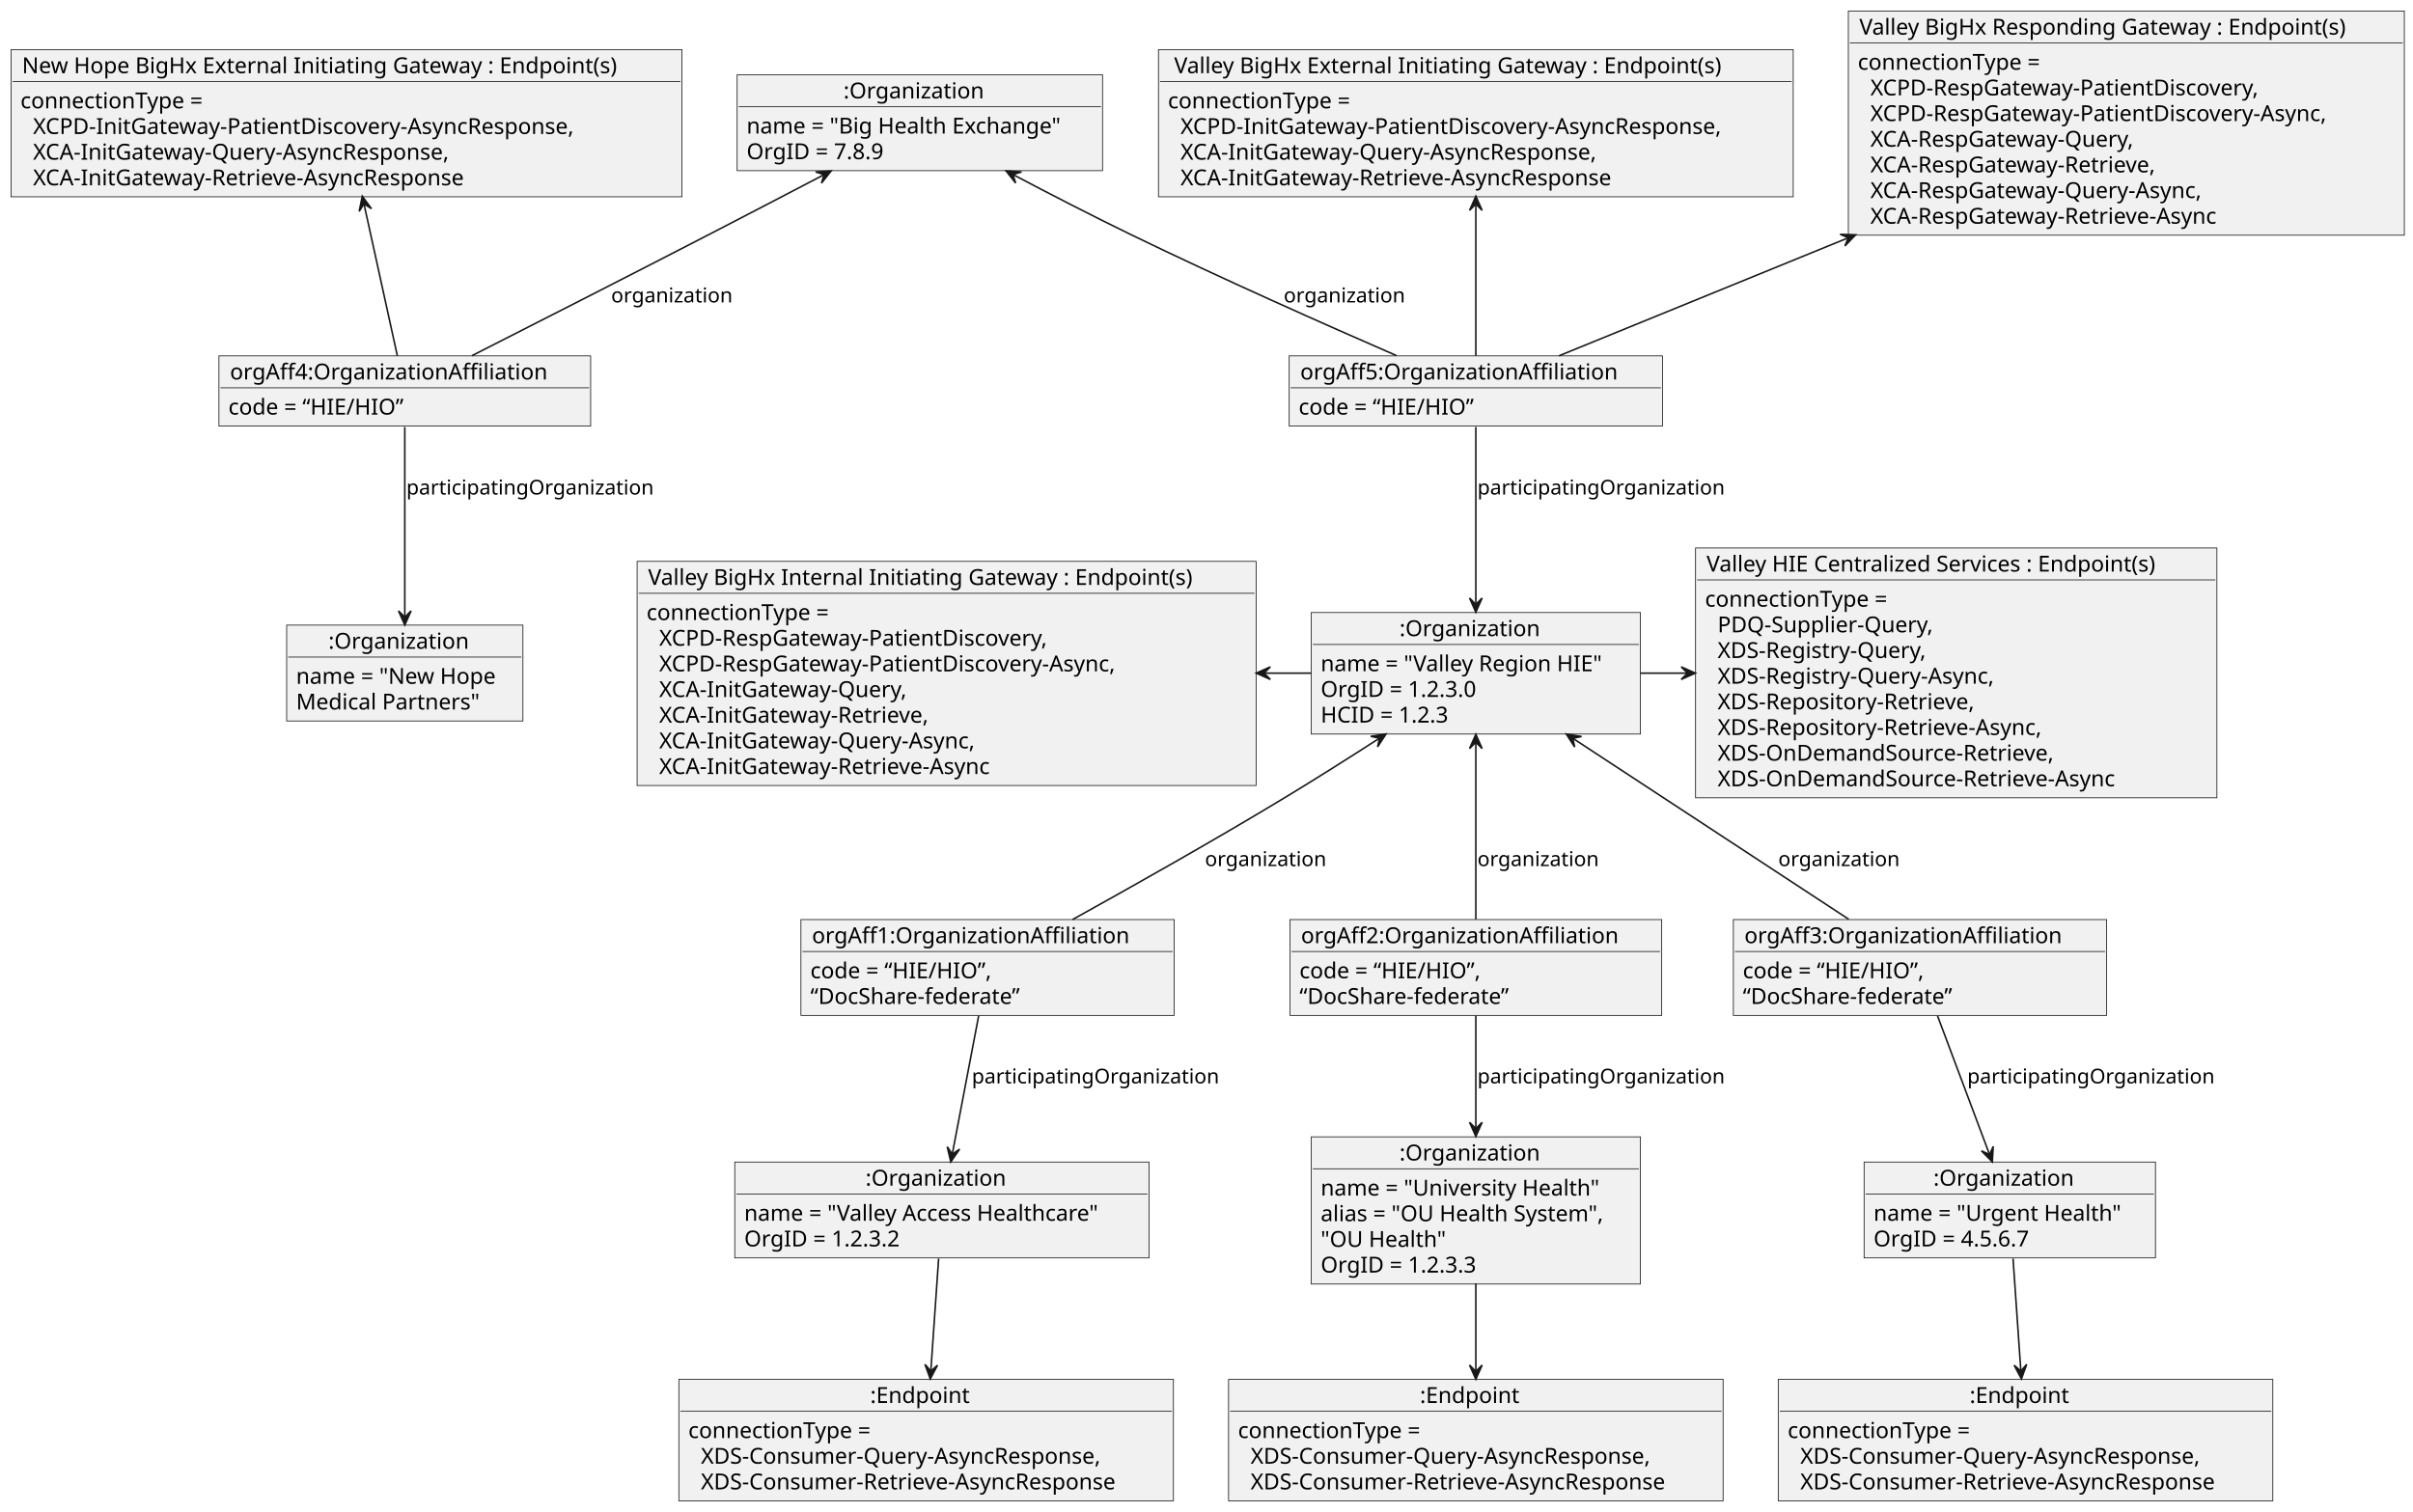
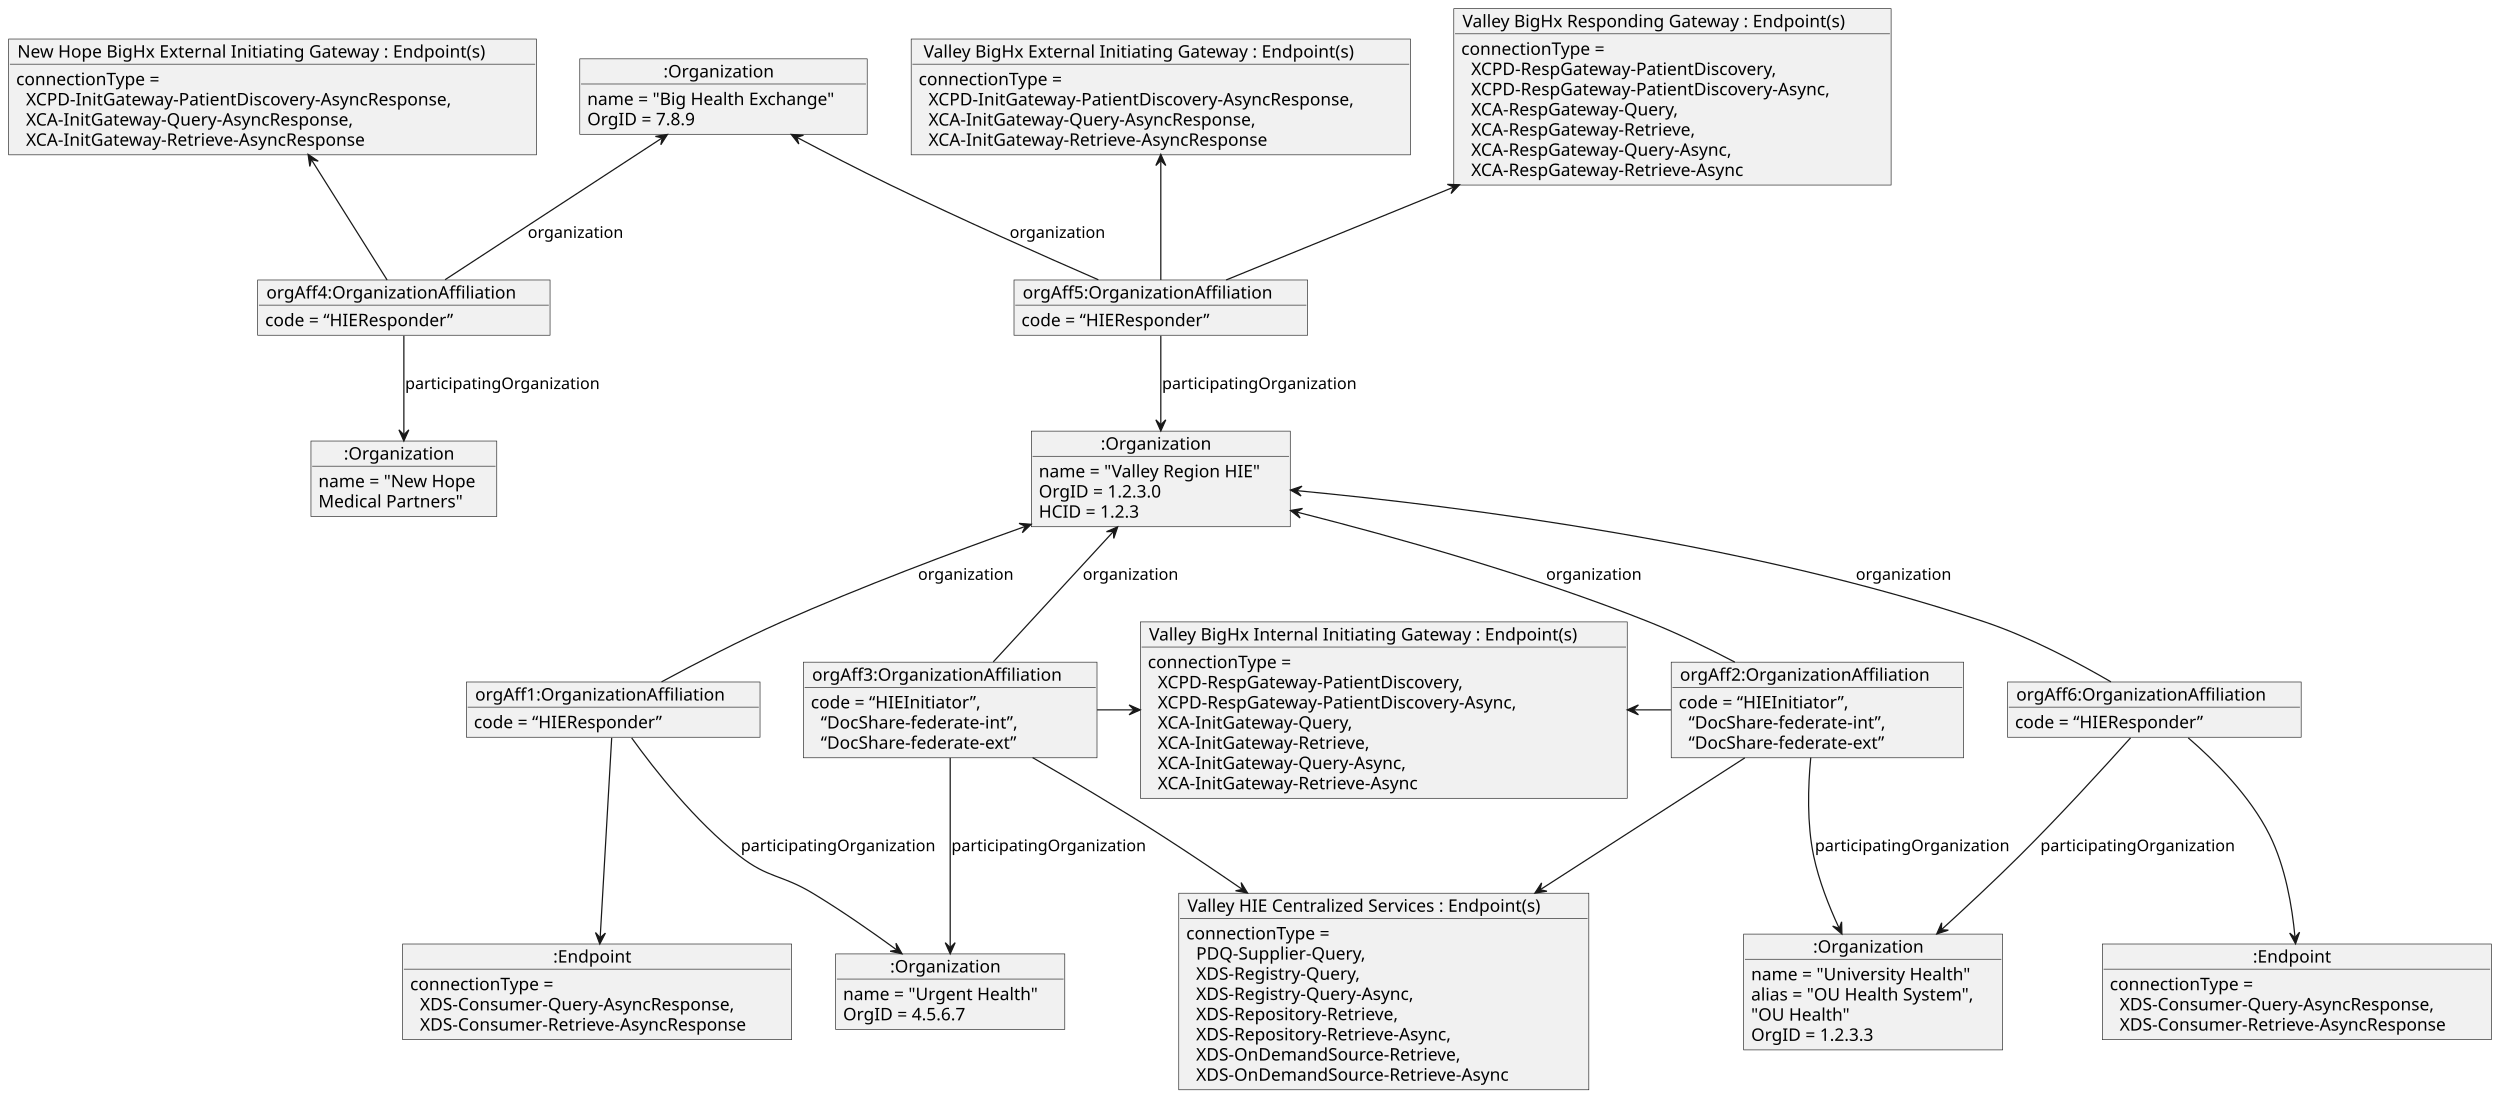
- <svg xmlns="http://www.w3.org/2000/svg" contentStyleType="text/css" height="960px" preserveAspectRatio="none" style="width:1532px;height:960px;background:#FFFFFF;" version="1.1" viewBox="0 0 1532 960" width="1532px" zoomAndPan="magnify">
+ <svg xmlns="http://www.w3.org/2000/svg" contentStyleType="text/css" height="886px" preserveAspectRatio="none" style="width:2018px;height:886px;background:#FFFFFF;" version="1.1" viewBox="0 0 2018 886" width="2018px" zoomAndPan="magnify">
  <defs />
  <g>
    <g id="elem_nhie">
      <rect fill="#F1F1F1" height="60.891" style="stroke:#181818;stroke-width:0.5;" width="232" x="468" y="47.5" />
      <text fill="#000000" font-family="sans-serif" font-size="14" lengthAdjust="spacing" textLength="97" x="535.5" y="62.495">:Organization</text>
      <line style="stroke:#181818;stroke-width:0.5;" x1="469" x2="699" y1="67.797" y2="67.797" />
      <text fill="#000000" font-family="sans-serif" font-size="14" lengthAdjust="spacing" textLength="220" x="474" y="84.792">name = "Big Health Exchange"</text>
      <text fill="#000000" font-family="sans-serif" font-size="14" lengthAdjust="spacing" textLength="96" x="474" y="101.089">OrgID = 7.8.9</text>
    </g>
    <g id="elem_Partners">
-       <rect fill="#F1F1F1" height="60.891" style="stroke:#181818;stroke-width:0.5;" width="150" x="182" y="397" />
-       <text fill="#000000" font-family="sans-serif" font-size="14" lengthAdjust="spacing" textLength="97" x="208.5" y="411.995">:Organization</text>
-       <line style="stroke:#181818;stroke-width:0.5;" x1="183" x2="331" y1="417.297" y2="417.297" />
-       <text fill="#000000" font-family="sans-serif" font-size="14" lengthAdjust="spacing" textLength="138" x="188" y="434.292">name = "New Hope</text>
-       <text fill="#000000" font-family="sans-serif" font-size="14" lengthAdjust="spacing" textLength="126" x="188" y="450.589">Medical Partners"</text>
+       <rect fill="#F1F1F1" height="60.891" style="stroke:#181818;stroke-width:0.5;" width="150" x="251" y="356" />
+       <text fill="#000000" font-family="sans-serif" font-size="14" lengthAdjust="spacing" textLength="97" x="277.5" y="370.995">:Organization</text>
+       <line style="stroke:#181818;stroke-width:0.5;" x1="252" x2="400" y1="376.297" y2="376.297" />
+       <text fill="#000000" font-family="sans-serif" font-size="14" lengthAdjust="spacing" textLength="138" x="257" y="393.292">name = "New Hope</text>
+       <text fill="#000000" font-family="sans-serif" font-size="14" lengthAdjust="spacing" textLength="126" x="257" y="409.589">Medical Partners"</text>
    </g>
    <g id="elem_ig1">
      <rect fill="#F1F1F1" height="93.484" style="stroke:#181818;stroke-width:0.5;" width="426" x="7" y="31.5" />
      <text fill="#000000" font-family="sans-serif" font-size="14" lengthAdjust="spacing" textLength="412" x="14" y="46.495">New Hope BigHx External Initiating Gateway : Endpoint(s)</text>
      <line style="stroke:#181818;stroke-width:0.5;" x1="8" x2="432" y1="51.797" y2="51.797" />
      <text fill="#000000" font-family="sans-serif" font-size="14" lengthAdjust="spacing" textLength="132" x="13" y="68.792">connectionType =</text>
      <text fill="#000000" font-family="sans-serif" font-size="14" lengthAdjust="spacing" textLength="383" x="21" y="85.089">XCPD-InitGateway-PatientDiscovery-AsyncResponse,</text>
      <text fill="#000000" font-family="sans-serif" font-size="14" lengthAdjust="spacing" textLength="292" x="21" y="101.386">XCA-InitGateway-Query-AsyncResponse,</text>
      <text fill="#000000" font-family="sans-serif" font-size="14" lengthAdjust="spacing" textLength="308" x="21" y="117.683">XCA-InitGateway-Retrieve-AsyncResponse</text>
    </g>
    <g id="elem_OrgAff4">
-       <rect fill="#F1F1F1" height="44.594" style="stroke:#181818;stroke-width:0.5;" width="236" x="139" y="226" />
-       <text fill="#000000" font-family="sans-serif" font-size="14" lengthAdjust="spacing" textLength="222" x="146" y="240.995">orgAff4:OrganizationAffiliation</text>
-       <line style="stroke:#181818;stroke-width:0.5;" x1="140" x2="374" y1="246.297" y2="246.297" />
-       <text fill="#000000" font-family="sans-serif" font-size="14" lengthAdjust="spacing" textLength="121" x="145" y="263.292">code = “HIE/HIO”</text>
+       <rect fill="#F1F1F1" height="44.594" style="stroke:#181818;stroke-width:0.5;" width="236" x="208" y="226" />
+       <text fill="#000000" font-family="sans-serif" font-size="14" lengthAdjust="spacing" textLength="222" x="215" y="240.995">orgAff4:OrganizationAffiliation</text>
+       <line style="stroke:#181818;stroke-width:0.5;" x1="209" x2="443" y1="246.297" y2="246.297" />
+       <text fill="#000000" font-family="sans-serif" font-size="14" lengthAdjust="spacing" textLength="169" x="214" y="263.292">code = “HIEResponder”</text>
    </g>
    <g id="elem_hie">
-       <rect fill="#F1F1F1" height="77.188" style="stroke:#181818;stroke-width:0.5;" width="209" x="832.5" y="389" />
-       <text fill="#000000" font-family="sans-serif" font-size="14" lengthAdjust="spacing" textLength="97" x="888.5" y="403.995">:Organization</text>
-       <line style="stroke:#181818;stroke-width:0.5;" x1="833.5" x2="1040.5" y1="409.297" y2="409.297" />
-       <text fill="#000000" font-family="sans-serif" font-size="14" lengthAdjust="spacing" textLength="197" x="838.5" y="426.292">name = "Valley Region HIE"</text>
-       <text fill="#000000" font-family="sans-serif" font-size="14" lengthAdjust="spacing" textLength="110" x="838.5" y="442.589">OrgID = 1.2.3.0</text>
-       <text fill="#000000" font-family="sans-serif" font-size="14" lengthAdjust="spacing" textLength="90" x="838.5" y="458.886">HCID = 1.2.3</text>
+       <rect fill="#F1F1F1" height="77.188" style="stroke:#181818;stroke-width:0.5;" width="209" x="832.5" y="348" />
+       <text fill="#000000" font-family="sans-serif" font-size="14" lengthAdjust="spacing" textLength="97" x="888.5" y="362.995">:Organization</text>
+       <line style="stroke:#181818;stroke-width:0.5;" x1="833.5" x2="1040.5" y1="368.297" y2="368.297" />
+       <text fill="#000000" font-family="sans-serif" font-size="14" lengthAdjust="spacing" textLength="197" x="838.5" y="385.292">name = "Valley Region HIE"</text>
+       <text fill="#000000" font-family="sans-serif" font-size="14" lengthAdjust="spacing" textLength="110" x="838.5" y="401.589">OrgID = 1.2.3.0</text>
+       <text fill="#000000" font-family="sans-serif" font-size="14" lengthAdjust="spacing" textLength="90" x="838.5" y="417.886">HCID = 1.2.3</text>
    </g>
    <g id="elem_OrgAff5">
      <rect fill="#F1F1F1" height="44.594" style="stroke:#181818;stroke-width:0.5;" width="237" x="818.5" y="226" />
      <text fill="#000000" font-family="sans-serif" font-size="14" lengthAdjust="spacing" textLength="223" x="825.5" y="240.995">orgAff5:OrganizationAffiliation</text>
      <line style="stroke:#181818;stroke-width:0.5;" x1="819.5" x2="1054.5" y1="246.297" y2="246.297" />
-       <text fill="#000000" font-family="sans-serif" font-size="14" lengthAdjust="spacing" textLength="121" x="824.5" y="263.292">code = “HIE/HIO”</text>
+       <text fill="#000000" font-family="sans-serif" font-size="14" lengthAdjust="spacing" textLength="169" x="824.5" y="263.292">code = “HIEResponder”</text>
    </g>
    <g id="elem_rg1">
      <rect fill="#F1F1F1" height="142.375" style="stroke:#181818;stroke-width:0.5;" width="353" x="1173.5" y="7" />
      <text fill="#000000" font-family="sans-serif" font-size="14" lengthAdjust="spacing" textLength="339" x="1180.5" y="21.995">Valley BigHx Responding Gateway : Endpoint(s)</text>
      <line style="stroke:#181818;stroke-width:0.5;" x1="1174.5" x2="1525.5" y1="27.297" y2="27.297" />
      <text fill="#000000" font-family="sans-serif" font-size="14" lengthAdjust="spacing" textLength="132" x="1179.5" y="44.292">connectionType =</text>
      <text fill="#000000" font-family="sans-serif" font-size="14" lengthAdjust="spacing" textLength="277" x="1187.5" y="60.589">XCPD-RespGateway-PatientDiscovery,</text>
      <text fill="#000000" font-family="sans-serif" font-size="14" lengthAdjust="spacing" textLength="325" x="1187.5" y="76.886">XCPD-RespGateway-PatientDiscovery-Async,</text>
      <text fill="#000000" font-family="sans-serif" font-size="14" lengthAdjust="spacing" textLength="186" x="1187.5" y="93.183">XCA-RespGateway-Query,</text>
      <text fill="#000000" font-family="sans-serif" font-size="14" lengthAdjust="spacing" textLength="206" x="1187.5" y="109.48">XCA-RespGateway-Retrieve,</text>
      <text fill="#000000" font-family="sans-serif" font-size="14" lengthAdjust="spacing" textLength="234" x="1187.5" y="125.776">XCA-RespGateway-Query-Async,</text>
      <text fill="#000000" font-family="sans-serif" font-size="14" lengthAdjust="spacing" textLength="250" x="1187.5" y="142.073">XCA-RespGateway-Retrieve-Async</text>
    </g>
    <g id="elem_ig2">
      <rect fill="#F1F1F1" height="93.484" style="stroke:#181818;stroke-width:0.5;" width="403" x="735.5" y="31.5" />
      <text fill="#000000" font-family="sans-serif" font-size="14" lengthAdjust="spacing" textLength="383" x="745.5" y="46.495">Valley BigHx External Initiating Gateway : Endpoint(s)</text>
      <line style="stroke:#181818;stroke-width:0.5;" x1="736.5" x2="1137.5" y1="51.797" y2="51.797" />
      <text fill="#000000" font-family="sans-serif" font-size="14" lengthAdjust="spacing" textLength="132" x="741.5" y="68.792">connectionType =</text>
      <text fill="#000000" font-family="sans-serif" font-size="14" lengthAdjust="spacing" textLength="383" x="749.5" y="85.089">XCPD-InitGateway-PatientDiscovery-AsyncResponse,</text>
      <text fill="#000000" font-family="sans-serif" font-size="14" lengthAdjust="spacing" textLength="292" x="749.5" y="101.386">XCA-InitGateway-Query-AsyncResponse,</text>
      <text fill="#000000" font-family="sans-serif" font-size="14" lengthAdjust="spacing" textLength="308" x="749.5" y="117.683">XCA-InitGateway-Retrieve-AsyncResponse</text>
    </g>
    <g id="elem_ig3">
-       <rect fill="#F1F1F1" height="142.375" style="stroke:#181818;stroke-width:0.5;" width="393" x="404.5" y="356.5" />
-       <text fill="#000000" font-family="sans-serif" font-size="14" lengthAdjust="spacing" textLength="379" x="411.5" y="371.495">Valley BigHx Internal Initiating Gateway : Endpoint(s)</text>
-       <line style="stroke:#181818;stroke-width:0.5;" x1="405.5" x2="796.5" y1="376.797" y2="376.797" />
-       <text fill="#000000" font-family="sans-serif" font-size="14" lengthAdjust="spacing" textLength="132" x="410.5" y="393.792">connectionType =</text>
-       <text fill="#000000" font-family="sans-serif" font-size="14" lengthAdjust="spacing" textLength="277" x="418.5" y="410.089">XCPD-RespGateway-PatientDiscovery,</text>
-       <text fill="#000000" font-family="sans-serif" font-size="14" lengthAdjust="spacing" textLength="325" x="418.5" y="426.386">XCPD-RespGateway-PatientDiscovery-Async,</text>
-       <text fill="#000000" font-family="sans-serif" font-size="14" lengthAdjust="spacing" textLength="174" x="418.5" y="442.683">XCA-InitGateway-Query,</text>
-       <text fill="#000000" font-family="sans-serif" font-size="14" lengthAdjust="spacing" textLength="194" x="418.5" y="458.979">XCA-InitGateway-Retrieve,</text>
-       <text fill="#000000" font-family="sans-serif" font-size="14" lengthAdjust="spacing" textLength="222" x="418.5" y="475.276">XCA-InitGateway-Query-Async,</text>
-       <text fill="#000000" font-family="sans-serif" font-size="14" lengthAdjust="spacing" textLength="238" x="418.5" y="491.573">XCA-InitGateway-Retrieve-Async</text>
+       <rect fill="#F1F1F1" height="142.375" style="stroke:#181818;stroke-width:0.5;" width="393" x="920.5" y="502" />
+       <text fill="#000000" font-family="sans-serif" font-size="14" lengthAdjust="spacing" textLength="379" x="927.5" y="516.995">Valley BigHx Internal Initiating Gateway : Endpoint(s)</text>
+       <line style="stroke:#181818;stroke-width:0.5;" x1="921.5" x2="1312.5" y1="522.297" y2="522.297" />
+       <text fill="#000000" font-family="sans-serif" font-size="14" lengthAdjust="spacing" textLength="132" x="926.5" y="539.292">connectionType =</text>
+       <text fill="#000000" font-family="sans-serif" font-size="14" lengthAdjust="spacing" textLength="277" x="934.5" y="555.589">XCPD-RespGateway-PatientDiscovery,</text>
+       <text fill="#000000" font-family="sans-serif" font-size="14" lengthAdjust="spacing" textLength="325" x="934.5" y="571.886">XCPD-RespGateway-PatientDiscovery-Async,</text>
+       <text fill="#000000" font-family="sans-serif" font-size="14" lengthAdjust="spacing" textLength="174" x="934.5" y="588.183">XCA-InitGateway-Query,</text>
+       <text fill="#000000" font-family="sans-serif" font-size="14" lengthAdjust="spacing" textLength="194" x="934.5" y="604.48">XCA-InitGateway-Retrieve,</text>
+       <text fill="#000000" font-family="sans-serif" font-size="14" lengthAdjust="spacing" textLength="222" x="934.5" y="620.776">XCA-InitGateway-Query-Async,</text>
+       <text fill="#000000" font-family="sans-serif" font-size="14" lengthAdjust="spacing" textLength="238" x="934.5" y="637.073">XCA-InitGateway-Retrieve-Async</text>
    </g>
    <g id="elem_hieEndpoints">
-       <rect fill="#F1F1F1" height="158.672" style="stroke:#181818;stroke-width:0.5;" width="331" x="1076.5" y="348" />
-       <text fill="#000000" font-family="sans-serif" font-size="14" lengthAdjust="spacing" textLength="317" x="1083.5" y="362.995">Valley HIE Centralized Services : Endpoint(s)</text>
-       <line style="stroke:#181818;stroke-width:0.5;" x1="1077.5" x2="1406.5" y1="368.297" y2="368.297" />
-       <text fill="#000000" font-family="sans-serif" font-size="14" lengthAdjust="spacing" textLength="132" x="1082.5" y="385.292">connectionType =</text>
-       <text fill="#000000" font-family="sans-serif" font-size="14" lengthAdjust="spacing" textLength="149" x="1090.5" y="401.589">PDQ-Supplier-Query,</text>
-       <text fill="#000000" font-family="sans-serif" font-size="14" lengthAdjust="spacing" textLength="148" x="1090.5" y="417.886">XDS-Registry-Query,</text>
-       <text fill="#000000" font-family="sans-serif" font-size="14" lengthAdjust="spacing" textLength="196" x="1090.5" y="434.183">XDS-Registry-Query-Async,</text>
-       <text fill="#000000" font-family="sans-serif" font-size="14" lengthAdjust="spacing" textLength="187" x="1090.5" y="450.479">XDS-Repository-Retrieve,</text>
-       <text fill="#000000" font-family="sans-serif" font-size="14" lengthAdjust="spacing" textLength="235" x="1090.5" y="466.776">XDS-Repository-Retrieve-Async,</text>
-       <text fill="#000000" font-family="sans-serif" font-size="14" lengthAdjust="spacing" textLength="237" x="1090.5" y="483.073">XDS-OnDemandSource-Retrieve,</text>
-       <text fill="#000000" font-family="sans-serif" font-size="14" lengthAdjust="spacing" textLength="281" x="1090.5" y="499.37">XDS-OnDemandSource-Retrieve-Async</text>
-     </g>
-     <g id="elem_Valley">
-       <rect fill="#F1F1F1" height="60.891" style="stroke:#181818;stroke-width:0.5;" width="263" x="466.5" y="738" />
-       <text fill="#000000" font-family="sans-serif" font-size="14" lengthAdjust="spacing" textLength="97" x="549.5" y="752.995">:Organization</text>
-       <line style="stroke:#181818;stroke-width:0.5;" x1="467.5" x2="728.5" y1="758.297" y2="758.297" />
-       <text fill="#000000" font-family="sans-serif" font-size="14" lengthAdjust="spacing" textLength="251" x="472.5" y="775.292">name = "Valley Access Healthcare"</text>
-       <text fill="#000000" font-family="sans-serif" font-size="14" lengthAdjust="spacing" textLength="109" x="472.5" y="791.589">OrgID = 1.2.3.2</text>
+       <rect fill="#F1F1F1" height="158.672" style="stroke:#181818;stroke-width:0.5;" width="331" x="951.5" y="721" />
+       <text fill="#000000" font-family="sans-serif" font-size="14" lengthAdjust="spacing" textLength="317" x="958.5" y="735.995">Valley HIE Centralized Services : Endpoint(s)</text>
+       <line style="stroke:#181818;stroke-width:0.5;" x1="952.5" x2="1281.5" y1="741.297" y2="741.297" />
+       <text fill="#000000" font-family="sans-serif" font-size="14" lengthAdjust="spacing" textLength="132" x="957.5" y="758.292">connectionType =</text>
+       <text fill="#000000" font-family="sans-serif" font-size="14" lengthAdjust="spacing" textLength="149" x="965.5" y="774.589">PDQ-Supplier-Query,</text>
+       <text fill="#000000" font-family="sans-serif" font-size="14" lengthAdjust="spacing" textLength="148" x="965.5" y="790.886">XDS-Registry-Query,</text>
+       <text fill="#000000" font-family="sans-serif" font-size="14" lengthAdjust="spacing" textLength="196" x="965.5" y="807.183">XDS-Registry-Query-Async,</text>
+       <text fill="#000000" font-family="sans-serif" font-size="14" lengthAdjust="spacing" textLength="187" x="965.5" y="823.48">XDS-Repository-Retrieve,</text>
+       <text fill="#000000" font-family="sans-serif" font-size="14" lengthAdjust="spacing" textLength="235" x="965.5" y="839.776">XDS-Repository-Retrieve-Async,</text>
+       <text fill="#000000" font-family="sans-serif" font-size="14" lengthAdjust="spacing" textLength="237" x="965.5" y="856.073">XDS-OnDemandSource-Retrieve,</text>
+       <text fill="#000000" font-family="sans-serif" font-size="14" lengthAdjust="spacing" textLength="281" x="965.5" y="872.37">XDS-OnDemandSource-Retrieve-Async</text>
    </g>
    <g id="elem_OU">
-       <rect fill="#F1F1F1" height="93.484" style="stroke:#181818;stroke-width:0.5;" width="209" x="832.5" y="722" />
-       <text fill="#000000" font-family="sans-serif" font-size="14" lengthAdjust="spacing" textLength="97" x="888.5" y="736.995">:Organization</text>
-       <line style="stroke:#181818;stroke-width:0.5;" x1="833.5" x2="1040.5" y1="742.297" y2="742.297" />
-       <text fill="#000000" font-family="sans-serif" font-size="14" lengthAdjust="spacing" textLength="195" x="838.5" y="759.292">name = "University Health"</text>
-       <text fill="#000000" font-family="sans-serif" font-size="14" lengthAdjust="spacing" textLength="197" x="838.5" y="775.589">alias = "OU Health System",</text>
-       <text fill="#000000" font-family="sans-serif" font-size="14" lengthAdjust="spacing" textLength="85" x="838.5" y="791.886">"OU Health"</text>
-       <text fill="#000000" font-family="sans-serif" font-size="14" lengthAdjust="spacing" textLength="110" x="838.5" y="808.183">OrgID = 1.2.3.3</text>
+       <rect fill="#F1F1F1" height="93.484" style="stroke:#181818;stroke-width:0.5;" width="209" x="1407.5" y="754" />
+       <text fill="#000000" font-family="sans-serif" font-size="14" lengthAdjust="spacing" textLength="97" x="1463.5" y="768.995">:Organization</text>
+       <line style="stroke:#181818;stroke-width:0.5;" x1="1408.5" x2="1615.5" y1="774.297" y2="774.297" />
+       <text fill="#000000" font-family="sans-serif" font-size="14" lengthAdjust="spacing" textLength="195" x="1413.5" y="791.292">name = "University Health"</text>
+       <text fill="#000000" font-family="sans-serif" font-size="14" lengthAdjust="spacing" textLength="197" x="1413.5" y="807.589">alias = "OU Health System",</text>
+       <text fill="#000000" font-family="sans-serif" font-size="14" lengthAdjust="spacing" textLength="85" x="1413.5" y="823.886">"OU Health"</text>
+       <text fill="#000000" font-family="sans-serif" font-size="14" lengthAdjust="spacing" textLength="110" x="1413.5" y="840.183">OrgID = 1.2.3.3</text>
    </g>
    <g id="elem_Urgent">
-       <rect fill="#F1F1F1" height="60.891" style="stroke:#181818;stroke-width:0.5;" width="185" x="1183.5" y="738" />
-       <text fill="#000000" font-family="sans-serif" font-size="14" lengthAdjust="spacing" textLength="97" x="1227.5" y="752.995">:Organization</text>
-       <line style="stroke:#181818;stroke-width:0.5;" x1="1184.5" x2="1367.5" y1="758.297" y2="758.297" />
-       <text fill="#000000" font-family="sans-serif" font-size="14" lengthAdjust="spacing" textLength="173" x="1189.5" y="775.292">name = "Urgent Health"</text>
-       <text fill="#000000" font-family="sans-serif" font-size="14" lengthAdjust="spacing" textLength="110" x="1189.5" y="791.589">OrgID = 4.5.6.7</text>
+       <rect fill="#F1F1F1" height="60.891" style="stroke:#181818;stroke-width:0.5;" width="185" x="674.5" y="770" />
+       <text fill="#000000" font-family="sans-serif" font-size="14" lengthAdjust="spacing" textLength="97" x="718.5" y="784.995">:Organization</text>
+       <line style="stroke:#181818;stroke-width:0.5;" x1="675.5" x2="858.5" y1="790.297" y2="790.297" />
+       <text fill="#000000" font-family="sans-serif" font-size="14" lengthAdjust="spacing" textLength="173" x="680.5" y="807.292">name = "Urgent Health"</text>
+       <text fill="#000000" font-family="sans-serif" font-size="14" lengthAdjust="spacing" textLength="110" x="680.5" y="823.589">OrgID = 4.5.6.7</text>
    </g>
    <g id="elem_OrgAff1">
-       <rect fill="#F1F1F1" height="60.891" style="stroke:#181818;stroke-width:0.5;" width="237" x="508.5" y="584" />
-       <text fill="#000000" font-family="sans-serif" font-size="14" lengthAdjust="spacing" textLength="223" x="515.5" y="598.995">orgAff1:OrganizationAffiliation</text>
-       <line style="stroke:#181818;stroke-width:0.5;" x1="509.5" x2="744.5" y1="604.297" y2="604.297" />
-       <text fill="#000000" font-family="sans-serif" font-size="14" lengthAdjust="spacing" textLength="125" x="514.5" y="621.292">code = “HIE/HIO”,</text>
-       <text fill="#000000" font-family="sans-serif" font-size="14" lengthAdjust="spacing" textLength="152" x="514.5" y="637.589">“DocShare-federate”</text>
+       <rect fill="#F1F1F1" height="44.594" style="stroke:#181818;stroke-width:0.5;" width="237" x="376.5" y="550.5" />
+       <text fill="#000000" font-family="sans-serif" font-size="14" lengthAdjust="spacing" textLength="223" x="383.5" y="565.495">orgAff1:OrganizationAffiliation</text>
+       <line style="stroke:#181818;stroke-width:0.5;" x1="377.5" x2="612.5" y1="570.797" y2="570.797" />
+       <text fill="#000000" font-family="sans-serif" font-size="14" lengthAdjust="spacing" textLength="169" x="382.5" y="587.792">code = “HIEResponder”</text>
    </g>
    <g id="elem_OrgAff2">
-       <rect fill="#F1F1F1" height="60.891" style="stroke:#181818;stroke-width:0.5;" width="236" x="819" y="584" />
-       <text fill="#000000" font-family="sans-serif" font-size="14" lengthAdjust="spacing" textLength="222" x="826" y="598.995">orgAff2:OrganizationAffiliation</text>
-       <line style="stroke:#181818;stroke-width:0.5;" x1="820" x2="1054" y1="604.297" y2="604.297" />
-       <text fill="#000000" font-family="sans-serif" font-size="14" lengthAdjust="spacing" textLength="125" x="825" y="621.292">code = “HIE/HIO”,</text>
-       <text fill="#000000" font-family="sans-serif" font-size="14" lengthAdjust="spacing" textLength="152" x="825" y="637.589">“DocShare-federate”</text>
+       <rect fill="#F1F1F1" height="77.188" style="stroke:#181818;stroke-width:0.5;" width="236" x="1349" y="534.5" />
+       <text fill="#000000" font-family="sans-serif" font-size="14" lengthAdjust="spacing" textLength="222" x="1356" y="549.495">orgAff2:OrganizationAffiliation</text>
+       <line style="stroke:#181818;stroke-width:0.5;" x1="1350" x2="1584" y1="554.797" y2="554.797" />
+       <text fill="#000000" font-family="sans-serif" font-size="14" lengthAdjust="spacing" textLength="153" x="1355" y="571.792">code = “HIEInitiator”,</text>
+       <text fill="#000000" font-family="sans-serif" font-size="14" lengthAdjust="spacing" textLength="182" x="1363" y="588.089">“DocShare-federate-int”,</text>
+       <text fill="#000000" font-family="sans-serif" font-size="14" lengthAdjust="spacing" textLength="182" x="1363" y="604.386">“DocShare-federate-ext”</text>
    </g>
    <g id="elem_OrgAff3">
-       <rect fill="#F1F1F1" height="60.891" style="stroke:#181818;stroke-width:0.5;" width="237" x="1100.5" y="584" />
-       <text fill="#000000" font-family="sans-serif" font-size="14" lengthAdjust="spacing" textLength="223" x="1107.5" y="598.995">orgAff3:OrganizationAffiliation</text>
-       <line style="stroke:#181818;stroke-width:0.5;" x1="1101.5" x2="1336.5" y1="604.297" y2="604.297" />
-       <text fill="#000000" font-family="sans-serif" font-size="14" lengthAdjust="spacing" textLength="125" x="1106.5" y="621.292">code = “HIE/HIO”,</text>
-       <text fill="#000000" font-family="sans-serif" font-size="14" lengthAdjust="spacing" textLength="152" x="1106.5" y="637.589">“DocShare-federate”</text>
-     </g>
-     <g id="elem_con1">
-       <rect fill="#F1F1F1" height="77.188" style="stroke:#181818;stroke-width:0.5;" width="314" x="431" y="876" />
-       <text fill="#000000" font-family="sans-serif" font-size="14" lengthAdjust="spacing" textLength="71" x="552.5" y="890.995">:Endpoint</text>
-       <line style="stroke:#181818;stroke-width:0.5;" x1="432" x2="744" y1="896.297" y2="896.297" />
-       <text fill="#000000" font-family="sans-serif" font-size="14" lengthAdjust="spacing" textLength="132" x="437" y="913.292">connectionType =</text>
-       <text fill="#000000" font-family="sans-serif" font-size="14" lengthAdjust="spacing" textLength="278" x="445" y="929.589">XDS-Consumer-Query-AsyncResponse,</text>
-       <text fill="#000000" font-family="sans-serif" font-size="14" lengthAdjust="spacing" textLength="294" x="445" y="945.886">XDS-Consumer-Retrieve-AsyncResponse</text>
+       <rect fill="#F1F1F1" height="77.188" style="stroke:#181818;stroke-width:0.5;" width="237" x="648.5" y="534.5" />
+       <text fill="#000000" font-family="sans-serif" font-size="14" lengthAdjust="spacing" textLength="223" x="655.5" y="549.495">orgAff3:OrganizationAffiliation</text>
+       <line style="stroke:#181818;stroke-width:0.5;" x1="649.5" x2="884.5" y1="554.797" y2="554.797" />
+       <text fill="#000000" font-family="sans-serif" font-size="14" lengthAdjust="spacing" textLength="153" x="654.5" y="571.792">code = “HIEInitiator”,</text>
+       <text fill="#000000" font-family="sans-serif" font-size="14" lengthAdjust="spacing" textLength="182" x="662.5" y="588.089">“DocShare-federate-int”,</text>
+       <text fill="#000000" font-family="sans-serif" font-size="14" lengthAdjust="spacing" textLength="182" x="662.5" y="604.386">“DocShare-federate-ext”</text>
+     </g>
+     <g id="elem_OrgAff6">
+       <rect fill="#F1F1F1" height="44.594" style="stroke:#181818;stroke-width:0.5;" width="237" x="1620.5" y="550.5" />
+       <text fill="#000000" font-family="sans-serif" font-size="14" lengthAdjust="spacing" textLength="223" x="1627.5" y="565.495">orgAff6:OrganizationAffiliation</text>
+       <line style="stroke:#181818;stroke-width:0.5;" x1="1621.5" x2="1856.5" y1="570.797" y2="570.797" />
+       <text fill="#000000" font-family="sans-serif" font-size="14" lengthAdjust="spacing" textLength="169" x="1626.5" y="587.792">code = “HIEResponder”</text>
    </g>
    <g id="elem_con2">
-       <rect fill="#F1F1F1" height="77.188" style="stroke:#181818;stroke-width:0.5;" width="314" x="780" y="876" />
-       <text fill="#000000" font-family="sans-serif" font-size="14" lengthAdjust="spacing" textLength="71" x="901.5" y="890.995">:Endpoint</text>
-       <line style="stroke:#181818;stroke-width:0.5;" x1="781" x2="1093" y1="896.297" y2="896.297" />
-       <text fill="#000000" font-family="sans-serif" font-size="14" lengthAdjust="spacing" textLength="132" x="786" y="913.292">connectionType =</text>
-       <text fill="#000000" font-family="sans-serif" font-size="14" lengthAdjust="spacing" textLength="278" x="794" y="929.589">XDS-Consumer-Query-AsyncResponse,</text>
-       <text fill="#000000" font-family="sans-serif" font-size="14" lengthAdjust="spacing" textLength="294" x="794" y="945.886">XDS-Consumer-Retrieve-AsyncResponse</text>
+       <rect fill="#F1F1F1" height="77.188" style="stroke:#181818;stroke-width:0.5;" width="314" x="1697" y="762" />
+       <text fill="#000000" font-family="sans-serif" font-size="14" lengthAdjust="spacing" textLength="71" x="1818.5" y="776.995">:Endpoint</text>
+       <line style="stroke:#181818;stroke-width:0.5;" x1="1698" x2="2010" y1="782.297" y2="782.297" />
+       <text fill="#000000" font-family="sans-serif" font-size="14" lengthAdjust="spacing" textLength="132" x="1703" y="799.292">connectionType =</text>
+       <text fill="#000000" font-family="sans-serif" font-size="14" lengthAdjust="spacing" textLength="278" x="1711" y="815.589">XDS-Consumer-Query-AsyncResponse,</text>
+       <text fill="#000000" font-family="sans-serif" font-size="14" lengthAdjust="spacing" textLength="294" x="1711" y="831.886">XDS-Consumer-Retrieve-AsyncResponse</text>
    </g>
    <g id="elem_con3">
-       <rect fill="#F1F1F1" height="77.188" style="stroke:#181818;stroke-width:0.5;" width="314" x="1129" y="876" />
-       <text fill="#000000" font-family="sans-serif" font-size="14" lengthAdjust="spacing" textLength="71" x="1250.5" y="890.995">:Endpoint</text>
-       <line style="stroke:#181818;stroke-width:0.5;" x1="1130" x2="1442" y1="896.297" y2="896.297" />
-       <text fill="#000000" font-family="sans-serif" font-size="14" lengthAdjust="spacing" textLength="132" x="1135" y="913.292">connectionType =</text>
-       <text fill="#000000" font-family="sans-serif" font-size="14" lengthAdjust="spacing" textLength="278" x="1143" y="929.589">XDS-Consumer-Query-AsyncResponse,</text>
-       <text fill="#000000" font-family="sans-serif" font-size="14" lengthAdjust="spacing" textLength="294" x="1143" y="945.886">XDS-Consumer-Retrieve-AsyncResponse</text>
+       <rect fill="#F1F1F1" height="77.188" style="stroke:#181818;stroke-width:0.5;" width="314" x="325" y="762" />
+       <text fill="#000000" font-family="sans-serif" font-size="14" lengthAdjust="spacing" textLength="71" x="446.5" y="776.995">:Endpoint</text>
+       <line style="stroke:#181818;stroke-width:0.5;" x1="326" x2="638" y1="782.297" y2="782.297" />
+       <text fill="#000000" font-family="sans-serif" font-size="14" lengthAdjust="spacing" textLength="132" x="331" y="799.292">connectionType =</text>
+       <text fill="#000000" font-family="sans-serif" font-size="14" lengthAdjust="spacing" textLength="278" x="339" y="815.589">XDS-Consumer-Query-AsyncResponse,</text>
+       <text fill="#000000" font-family="sans-serif" font-size="14" lengthAdjust="spacing" textLength="294" x="339" y="831.886">XDS-Consumer-Retrieve-AsyncResponse</text>
    </g>
    <g id="link_OrgAff4_Partners">
-       <path codeLine="15" d="M257,271.204 C257,301.295 257,356.017 257,391.81 " fill="none" id="OrgAff4-to-Partners" style="stroke:#181818;stroke-width:1.0;" />
-       <polygon fill="#181818" points="257,396.949,261,387.949,257,391.949,253,387.949,257,396.949" style="stroke:#181818;stroke-width:1.0;" />
-       <text fill="#000000" font-family="sans-serif" font-size="13" lengthAdjust="spacing" textLength="160" x="258" y="314.067">participatingOrganization</text>
+       <path codeLine="15" d="M326,271.05 C326,292.447 326,325.598 326,350.724 " fill="none" id="OrgAff4-to-Partners" style="stroke:#181818;stroke-width:1.0;" />
+       <polygon fill="#181818" points="326,355.957,330,346.957,326,350.957,322,346.957,326,355.957" style="stroke:#181818;stroke-width:1.0;" />
+       <text fill="#000000" font-family="sans-serif" font-size="13" lengthAdjust="spacing" textLength="160" x="327" y="314.067">participatingOrganization</text>
    </g>
    <g id="link_nhie_OrgAff4">
-       <path codeLine="16" d="M523.131,110.953 C500.228,122.934 473.941,136.638 450,149 C398.358,175.666 338.753,206.022 299.606,225.902 " fill="none" id="nhie-backto-OrgAff4" style="stroke:#181818;stroke-width:1.0;" />
-       <polygon fill="#181818" points="527.665,108.58,517.836,109.209,523.235,110.898,521.546,116.297,527.665,108.58" style="stroke:#181818;stroke-width:1.0;" />
-       <text fill="#000000" font-family="sans-serif" font-size="13" lengthAdjust="spacing" textLength="79" x="388" y="192.067">organization</text>
+       <path codeLine="16" d="M534.488,111.337 C482.979,144.977 403.764,196.712 359.276,225.767 " fill="none" id="nhie-backto-OrgAff4" style="stroke:#181818;stroke-width:1.0;" />
+       <polygon fill="#181818" points="538.765,108.543,529.042,110.115,534.579,111.277,533.417,116.813,538.765,108.543" style="stroke:#181818;stroke-width:1.0;" />
+       <text fill="#000000" font-family="sans-serif" font-size="13" lengthAdjust="spacing" textLength="79" x="426" y="192.067">organization</text>
    </g>
    <g id="link_ig1_OrgAff4">
-       <path codeLine="17" d="M231.131,129.691 C238.196,161.864 246.974,201.842 252.274,225.979 " fill="none" id="ig1-backto-OrgAff4" style="stroke:#181818;stroke-width:1.0;" />
-       <polygon fill="#181818" points="230.013,124.599,228.038,134.248,231.086,129.482,235.851,132.531,230.013,124.599" style="stroke:#181818;stroke-width:1.0;" />
+       <path codeLine="17" d="M251.39,128.899 C271.714,161.205 297.153,201.643 312.461,225.979 " fill="none" id="ig1-backto-OrgAff4" style="stroke:#181818;stroke-width:1.0;" />
+       <polygon fill="#181818" points="248.685,124.599,250.092,134.347,251.347,128.831,256.863,130.087,248.685,124.599" style="stroke:#181818;stroke-width:1.0;" />
    </g>
    <g id="link_OrgAff5_hie">
-       <path codeLine="26" d="M937,271.204 C937,299.095 937,348.148 937,383.675 " fill="none" id="OrgAff5-to-hie" style="stroke:#181818;stroke-width:1.0;" />
-       <polygon fill="#181818" points="937,388.814,941,379.814,937,383.814,933,379.814,937,388.814" style="stroke:#181818;stroke-width:1.0;" />
+       <path codeLine="26" d="M937,271.05 C937,290.279 937,319.001 937,342.861 " fill="none" id="OrgAff5-to-hie" style="stroke:#181818;stroke-width:1.0;" />
+       <polygon fill="#181818" points="937,347.874,941,338.874,937,342.874,933,338.874,937,347.874" style="stroke:#181818;stroke-width:1.0;" />
      <text fill="#000000" font-family="sans-serif" font-size="13" lengthAdjust="spacing" textLength="160" x="938" y="314.067">participatingOrganization</text>
    </g>
    <g id="link_nhie_OrgAff5">
      <path codeLine="27" d="M643.3,110.932 C666.453,123.148 693.319,137.016 718,149 C775.191,176.77 841.959,206.408 886.599,225.835 " fill="none" id="nhie-backto-OrgAff5" style="stroke:#181818;stroke-width:1.0;" />
      <polygon fill="#181818" points="638.72,108.512,644.807,116.255,643.14,110.849,648.546,109.183,638.72,108.512" style="stroke:#181818;stroke-width:1.0;" />
      <text fill="#000000" font-family="sans-serif" font-size="13" lengthAdjust="spacing" textLength="79" x="815" y="192.067">organization</text>
    </g>
    <g id="link_rg1_OrgAff5">
      <path codeLine="31" d="M1173.37,151.065 C1106.96,178.156 1036.35,206.965 989.783,225.965 " fill="none" id="rg1-backto-OrgAff5" style="stroke:#181818;stroke-width:1.0;" />
      <polygon fill="#181818" points="1178.14,149.117,1168.296,148.808,1173.509,151.004,1171.314,156.217,1178.14,149.117" style="stroke:#181818;stroke-width:1.0;" />
    </g>
    <g id="link_ig2_OrgAff5">
      <path codeLine="35" d="M937,129.691 C937,161.864 937,201.842 937,225.979 " fill="none" id="ig2-backto-OrgAff5" style="stroke:#181818;stroke-width:1.0;" />
      <polygon fill="#181818" points="937,124.599,933,133.599,937,129.599,941,133.599,937,124.599" style="stroke:#181818;stroke-width:1.0;" />
    </g>
-     <g id="link_ig3_hie">
-       <path codeLine="39" d="M802.722,427.5 C812.618,427.5 822.514,427.5 832.41,427.5 " fill="none" id="ig3-backto-hie" style="stroke:#181818;stroke-width:1.0;" />
-       <polygon fill="#181818" points="797.547,427.5,806.547,431.5,802.547,427.5,806.547,423.5,797.547,427.5" style="stroke:#181818;stroke-width:1.0;" />
-     </g>
-     <g id="link_hie_hieEndpoints">
-       <path codeLine="43" d="M1041.55,427.5 C1051.44,427.5 1061.33,427.5 1071.22,427.5 " fill="none" id="hie-to-hieEndpoints" style="stroke:#181818;stroke-width:1.0;" />
-       <polygon fill="#181818" points="1076.39,427.5,1067.39,423.5,1071.39,427.5,1067.39,431.5,1076.39,427.5" style="stroke:#181818;stroke-width:1.0;" />
-     </g>
-     <g id="link_OrgAff1_Valley">
-       <path codeLine="60" d="M621.34,645.168 C616.549,670.277 609.677,706.296 604.63,732.75 " fill="none" id="OrgAff1-to-Valley" style="stroke:#181818;stroke-width:1.0;" />
-       <polygon fill="#181818" points="603.646,737.907,609.262,729.816,604.583,732.996,601.404,728.317,603.646,737.907" style="stroke:#181818;stroke-width:1.0;" />
-       <text fill="#000000" font-family="sans-serif" font-size="13" lengthAdjust="spacing" textLength="160" x="617" y="688.067">participatingOrganization</text>
+     <g id="link_OrgAff1_Urgent">
+       <path codeLine="54" d="M509.889,595.653 C528.134,620.981 561.081,663.002 597,691 C620.202,709.085 630.814,705.8 656,721 C679.111,734.947 703.726,752.1 723.888,766.81 " fill="none" id="OrgAff1-to-Urgent" style="stroke:#181818;stroke-width:1.0;" />
+       <polygon fill="#181818" points="728.121,769.91,723.225,761.365,724.087,766.955,718.497,767.818,728.121,769.91" style="stroke:#181818;stroke-width:1.0;" />
+       <text fill="#000000" font-family="sans-serif" font-size="13" lengthAdjust="spacing" textLength="160" x="598" y="687.067">participatingOrganization</text>
    </g>
    <g id="link_hie_OrgAff1">
-       <path codeLine="61" d="M875.676,468.913 C856.399,481.359 834.94,494.95 815,507 C770.374,533.968 718.784,563.048 680.948,583.996 " fill="none" id="hie-backto-OrgAff1" style="stroke:#181818;stroke-width:1.0;" />
-       <polygon fill="#181818" points="880.011,466.11,870.281,467.637,875.812,468.825,874.625,474.355,880.011,466.11" style="stroke:#181818;stroke-width:1.0;" />
-       <text fill="#000000" font-family="sans-serif" font-size="13" lengthAdjust="spacing" textLength="79" x="765" y="550.067">organization</text>
+       <path codeLine="55" d="M827.455,424.968 C768.558,445.99 695.072,473.641 631,502 C597.611,516.779 560.855,535.876 533.981,550.389 " fill="none" id="hie-backto-OrgAff1" style="stroke:#181818;stroke-width:1.0;" />
+       <polygon fill="#181818" points="832.387,423.21,822.567,422.461,827.677,424.887,825.25,429.997,832.387,423.21" style="stroke:#181818;stroke-width:1.0;" />
+       <text fill="#000000" font-family="sans-serif" font-size="13" lengthAdjust="spacing" textLength="79" x="741" y="468.067">organization</text>
    </g>
    <g id="link_OrgAff2_OU">
-       <path codeLine="65" d="M937,645.168 C937,665.494 937,692.97 937,716.733 " fill="none" id="OrgAff2-to-OU" style="stroke:#181818;stroke-width:1.0;" />
-       <polygon fill="#181818" points="937,721.744,941,712.744,937,716.744,933,712.744,937,721.744" style="stroke:#181818;stroke-width:1.0;" />
-       <text fill="#000000" font-family="sans-serif" font-size="13" lengthAdjust="spacing" textLength="160" x="938" y="688.067">participatingOrganization</text>
+       <path codeLine="59" d="M1461.64,611.552 C1459.42,634.701 1458.48,664.858 1464,691 C1468.17,710.71 1476.15,731.197 1484.44,748.99 " fill="none" id="OrgAff2-to-OU" style="stroke:#181818;stroke-width:1.0;" />
+       <polygon fill="#181818" points="1486.78,753.934,1486.539,744.088,1484.638,749.416,1479.31,747.515,1486.78,753.934" style="stroke:#181818;stroke-width:1.0;" />
+       <text fill="#000000" font-family="sans-serif" font-size="13" lengthAdjust="spacing" textLength="160" x="1465" y="687.067">participatingOrganization</text>
    </g>
    <g id="link_hie_OrgAff2">
-       <path codeLine="66" d="M937,471.802 C937,506.276 937,553.61 937,583.882 " fill="none" id="hie-backto-OrgAff2" style="stroke:#181818;stroke-width:1.0;" />
-       <polygon fill="#181818" points="937,466.384,933,475.384,937,471.384,941,475.384,937,466.384" style="stroke:#181818;stroke-width:1.0;" />
-       <text fill="#000000" font-family="sans-serif" font-size="13" lengthAdjust="spacing" textLength="79" x="938" y="550.067">organization</text>
+       <path codeLine="60" d="M1046.93,413.386 C1127.03,433.698 1237.43,464.727 1331,502 C1354.19,511.238 1378.69,523.129 1400.4,534.48 " fill="none" id="hie-backto-OrgAff2" style="stroke:#181818;stroke-width:1.0;" />
+       <polygon fill="#181818" points="1041.7,412.064,1049.442,418.152,1046.547,413.292,1051.407,410.397,1041.7,412.064" style="stroke:#181818;stroke-width:1.0;" />
+       <text fill="#000000" font-family="sans-serif" font-size="13" lengthAdjust="spacing" textLength="79" x="1248" y="468.067">organization</text>
+     </g>
+     <g id="link_ig3_OrgAff2">
+       <path codeLine="61" d="M1318.78,573 C1328.82,573 1338.86,573 1348.9,573 " fill="none" id="ig3-backto-OrgAff2" style="stroke:#181818;stroke-width:1.0;" />
+       <polygon fill="#181818" points="1313.53,573,1322.53,577,1318.53,573,1322.53,569,1313.53,573" style="stroke:#181818;stroke-width:1.0;" />
+     </g>
+     <g id="link_OrgAff2_hieEndpoints">
+       <path codeLine="62" d="M1408.42,611.744 C1363.47,640.704 1299.76,681.747 1243.38,718.077 " fill="none" id="OrgAff2-to-hieEndpoints" style="stroke:#181818;stroke-width:1.0;" />
+       <polygon fill="#181818" points="1238.98,720.907,1248.71,719.385,1243.18,718.194,1244.37,712.664,1238.98,720.907" style="stroke:#181818;stroke-width:1.0;" />
    </g>
    <g id="link_OrgAff3_Urgent">
-       <path codeLine="70" d="M1230.13,645.168 C1239.58,670.381 1253.16,706.597 1263.09,733.08 " fill="none" id="OrgAff3-to-Urgent" style="stroke:#181818;stroke-width:1.0;" />
-       <polygon fill="#181818" points="1264.9,737.907,1265.488,728.076,1263.146,733.225,1257.996,730.883,1264.9,737.907" style="stroke:#181818;stroke-width:1.0;" />
-       <text fill="#000000" font-family="sans-serif" font-size="13" lengthAdjust="spacing" textLength="160" x="1249" y="688.067">participatingOrganization</text>
+       <path codeLine="66" d="M767,611.744 C767,654.428 767,723.36 767,764.762 " fill="none" id="OrgAff3-to-Urgent" style="stroke:#181818;stroke-width:1.0;" />
+       <polygon fill="#181818" points="767,769.919,771,760.919,767,764.919,763,760.919,767,769.919" style="stroke:#181818;stroke-width:1.0;" />
+       <text fill="#000000" font-family="sans-serif" font-size="13" lengthAdjust="spacing" textLength="160" x="768" y="687.067">participatingOrganization</text>
    </g>
    <g id="link_hie_OrgAff3">
-       <path codeLine="71" d="M998.807,469.047 C1051.61,503.689 1126.35,552.718 1173.74,583.808 " fill="none" id="hie-backto-OrgAff3" style="stroke:#181818;stroke-width:1.0;" />
-       <polygon fill="#181818" points="994.407,466.16,999.739,474.441,998.588,468.902,1004.126,467.751,994.407,466.16" style="stroke:#181818;stroke-width:1.0;" />
-       <text fill="#000000" font-family="sans-serif" font-size="13" lengthAdjust="spacing" textLength="79" x="1129" y="550.067">organization</text>
-     </g>
-     <g id="link_Valley_con1">
-       <path codeLine="75" d="M595.928,799.337 C594.497,819.939 592.573,847.652 590.978,870.615 " fill="none" id="Valley-to-con1" style="stroke:#181818;stroke-width:1.0;" />
-       <polygon fill="#181818" points="590.622,875.738,595.236,867.036,590.968,870.75,587.255,866.482,590.622,875.738" style="stroke:#181818;stroke-width:1.0;" />
-     </g>
-     <g id="link_OU_con2">
-       <path codeLine="79" d="M937,815.062 C937,832.835 937,853.102 937,870.609 " fill="none" id="OU-to-con2" style="stroke:#181818;stroke-width:1.0;" />
-       <polygon fill="#181818" points="937,875.948,941,866.948,937,870.948,933,866.948,937,875.948" style="stroke:#181818;stroke-width:1.0;" />
-     </g>
-     <g id="link_Urgent_con3">
-       <path codeLine="83" d="M1278.07,799.337 C1279.5,819.939 1281.43,847.652 1283.02,870.615 " fill="none" id="Urgent-to-con3" style="stroke:#181818;stroke-width:1.0;" />
-       <polygon fill="#181818" points="1283.38,875.738,1286.746,866.482,1283.033,870.75,1278.766,867.037,1283.38,875.738" style="stroke:#181818;stroke-width:1.0;" />
+       <path codeLine="67" d="M898.694,429.073 C869.608,460.64 829.943,503.688 801.766,534.269 " fill="none" id="hie-backto-OrgAff3" style="stroke:#181818;stroke-width:1.0;" />
+       <polygon fill="#181818" points="902.188,425.282,893.148,429.192,898.801,428.96,899.033,434.612,902.188,425.282" style="stroke:#181818;stroke-width:1.0;" />
+       <text fill="#000000" font-family="sans-serif" font-size="13" lengthAdjust="spacing" textLength="79" x="874" y="468.067">organization</text>
+     </g>
+     <g id="link_OrgAff3_ig3">
+       <path codeLine="68" d="M885.604,573 C895.482,573 905.36,573 915.238,573 " fill="none" id="OrgAff3-to-ig3" style="stroke:#181818;stroke-width:1.0;" />
+       <polygon fill="#181818" points="920.403,573,911.403,569,915.403,573,911.403,577,920.403,573" style="stroke:#181818;stroke-width:1.0;" />
+     </g>
+     <g id="link_OrgAff3_hieEndpoints">
+       <path codeLine="69" d="M833.512,611.535 C865.199,629.819 903.422,652.464 937,674 C958.495,687.786 981.074,702.957 1002.696,717.843 " fill="none" id="OrgAff3-to-hieEndpoints" style="stroke:#181818;stroke-width:1.0;" />
+       <polygon fill="#181818" points="1007.01,720.816,1001.871,712.414,1002.894,717.978,997.33,719.001,1007.01,720.816" style="stroke:#181818;stroke-width:1.0;" />
+     </g>
+     <g id="link_OrgAff6_OU">
+       <path codeLine="73" d="M1719.79,595.603 C1698.38,619.444 1662.5,658.716 1630,691 C1610.01,710.86 1587.37,731.982 1567.31,750.262 " fill="none" id="OrgAff6-to-OU" style="stroke:#181818;stroke-width:1.0;" />
+       <polygon fill="#181818" points="1563.34,753.879,1572.693,750.792,1567.042,750.519,1567.316,744.868,1563.34,753.879" style="stroke:#181818;stroke-width:1.0;" />
+       <text fill="#000000" font-family="sans-serif" font-size="13" lengthAdjust="spacing" textLength="160" x="1647" y="687.067">participatingOrganization</text>
+     </g>
+     <g id="link_hie_OrgAff6">
+       <path codeLine="74" d="M1046.77,396.044 C1180.71,408.805 1412.7,438.506 1602,502 C1638.34,514.189 1676.99,534.708 1703.93,550.388 " fill="none" id="hie-backto-OrgAff6" style="stroke:#181818;stroke-width:1.0;" />
+       <polygon fill="#181818" points="1041.65,395.56,1050.233,400.391,1046.628,396.031,1050.987,392.426,1041.65,395.56" style="stroke:#181818;stroke-width:1.0;" />
+       <text fill="#000000" font-family="sans-serif" font-size="13" lengthAdjust="spacing" textLength="79" x="1498" y="468.067">organization</text>
+     </g>
+     <g id="link_OrgAff6_con2">
+       <path codeLine="81" d="M1766.35,595.6 C1787.74,614.066 1816.38,642.58 1832,674 C1844.73,699.612 1850.22,731.368 1852.52,756.528 " fill="none" id="OrgAff6-to-con2" style="stroke:#181818;stroke-width:1.0;" />
+       <polygon fill="#181818" points="1852.97,761.792,1856.195,752.486,1852.547,756.81,1848.224,753.162,1852.97,761.792" style="stroke:#181818;stroke-width:1.0;" />
+     </g>
+     <g id="link_OrgAff1_con3">
+       <path codeLine="85" d="M493.754,595.622 C491.62,632.635 487.23,708.783 484.461,756.819 " fill="none" id="OrgAff1-to-con3" style="stroke:#181818;stroke-width:1.0;" />
+       <polygon fill="#181818" points="484.164,761.955,488.677,753.201,484.453,756.963,480.69,752.739,484.164,761.955" style="stroke:#181818;stroke-width:1.0;" />
    </g>
  </g>
</svg>
